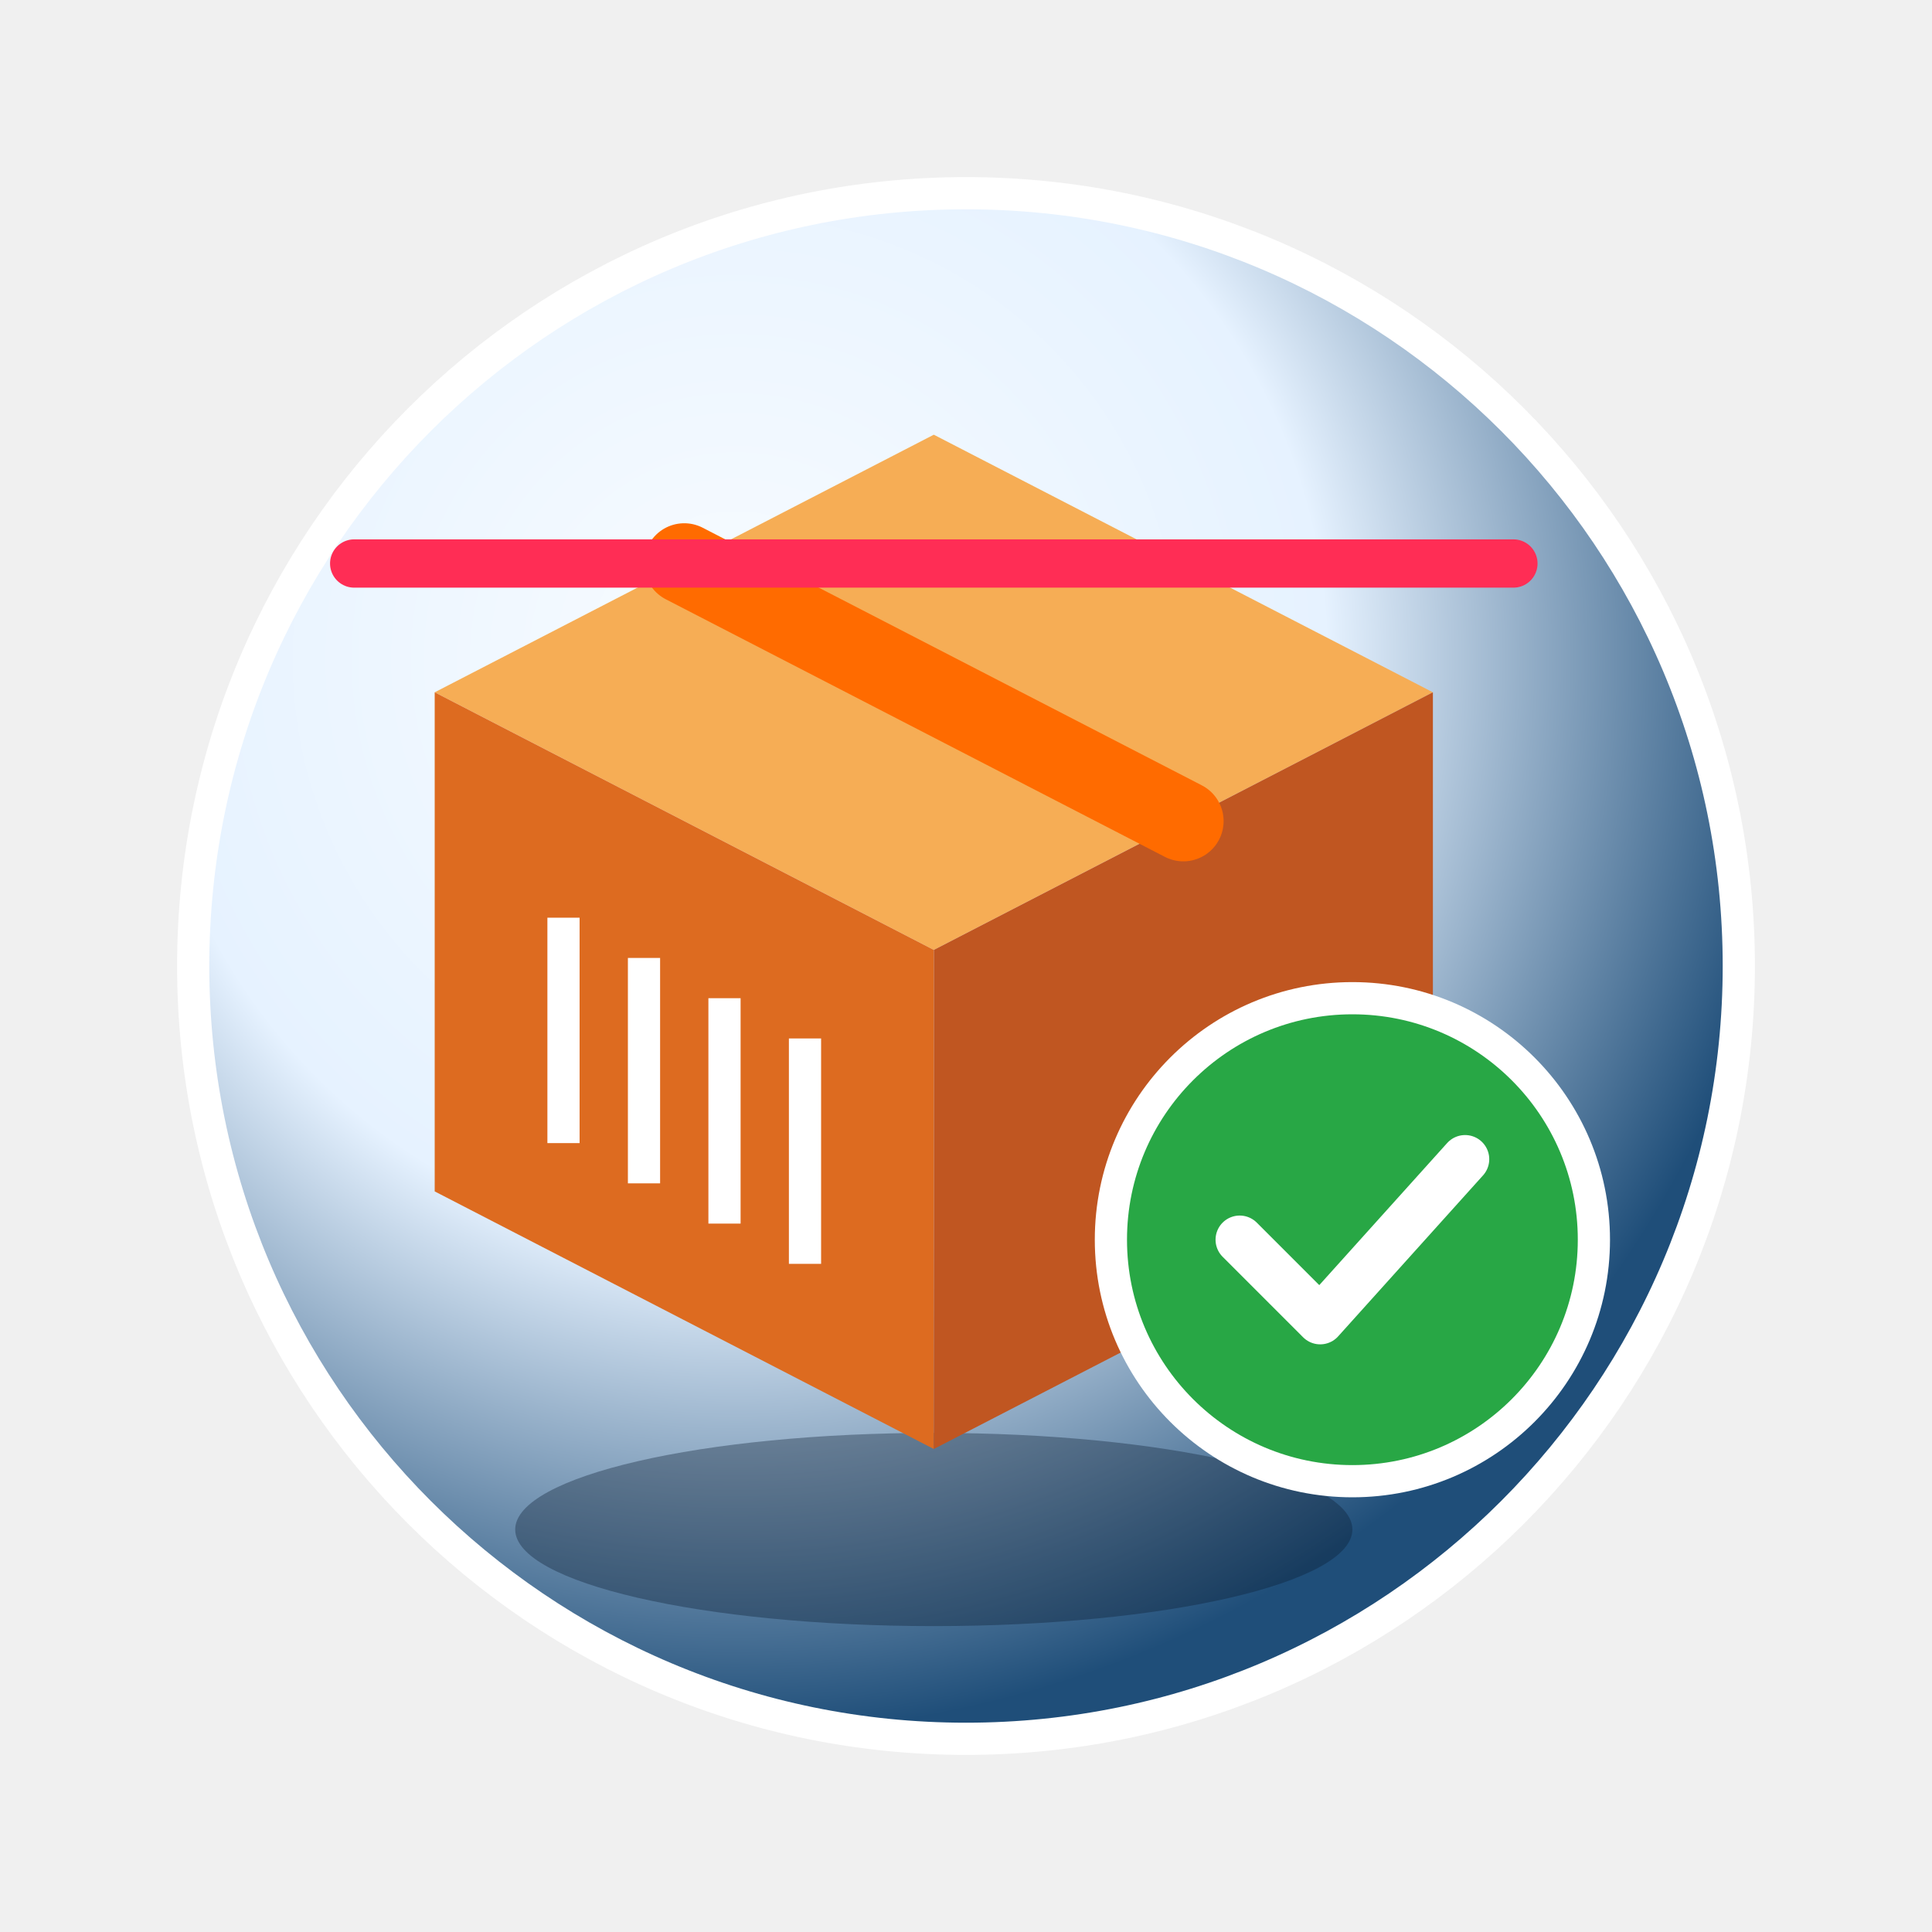
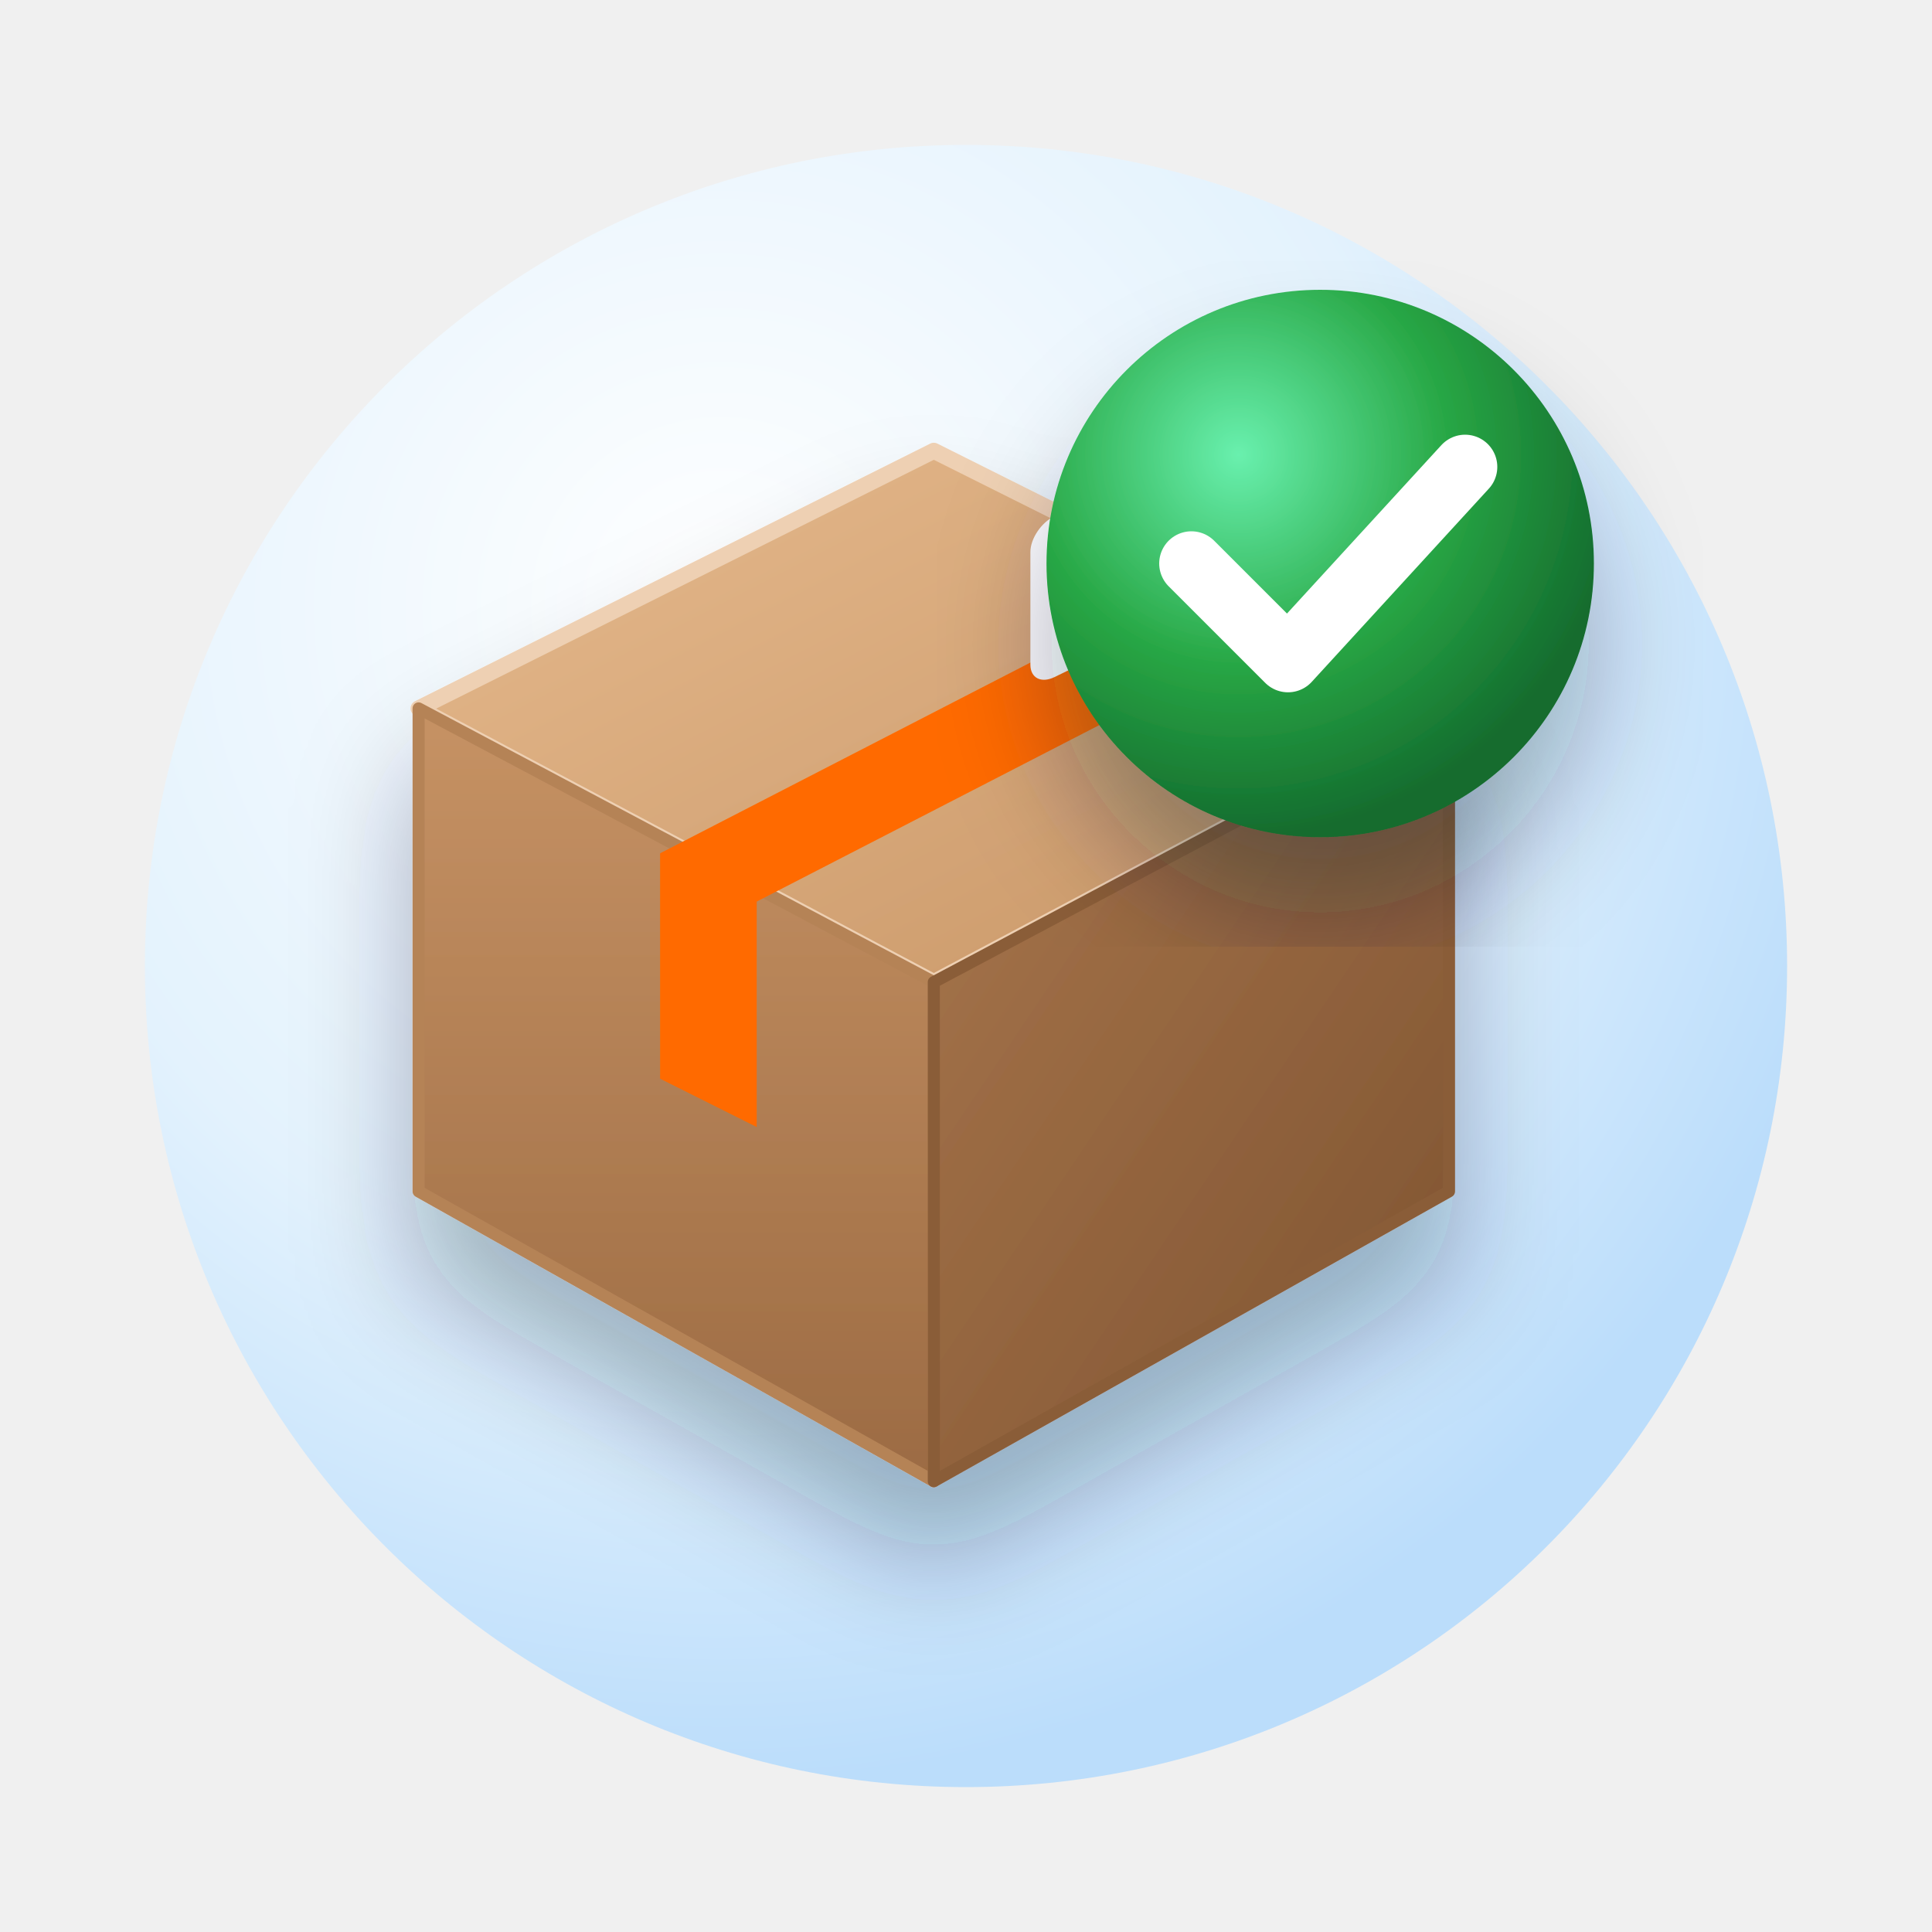
<svg xmlns="http://www.w3.org/2000/svg" viewBox="0 0 240 240" width="240" height="240">
  <defs>
-     <radialGradient id="parcelBg" cx="35%" cy="30%" r="70%">
-       <stop offset="0%" stop-color="#F8FCFF" />
-       <stop offset="55%" stop-color="#E6F2FF" />
-       <stop offset="100%" stop-color="#1F4E79" />
+     <radialGradient id="sphereBg2" cx="35%" cy="28%" r="72%">
+       <stop offset="0%" stop-color="#FFFFFF" />
+       <stop offset="60%" stop-color="#E3F2FD" />
+       <stop offset="100%" stop-color="#BBDDFB" />
    </radialGradient>
+     <linearGradient id="kraftTop" x1="0%" y1="0%" x2="100%" y2="100%">
+       <stop offset="0%" stop-color="#E6BA8E" />
+       <stop offset="100%" stop-color="#C89666" />
+     </linearGradient>
+     <linearGradient id="kraftLeft" x1="0%" y1="0%" x2="0%" y2="100%">
+       <stop offset="0%" stop-color="#C69264" />
+       <stop offset="100%" stop-color="#9C6B43" />
+     </linearGradient>
+     <linearGradient id="kraftRight" x1="0%" y1="0%" x2="100%" y2="100%">
+       <stop offset="0%" stop-color="#A8764C" />
+       <stop offset="100%" stop-color="#7D5230" />
+     </linearGradient>
+     <radialGradient id="greenBadge" cx="35%" cy="30%" r="70%">
+       <stop offset="0%" stop-color="#69F0AE" />
+       <stop offset="55%" stop-color="#28A745" />
+       <stop offset="100%" stop-color="#146C2E" />
+     </radialGradient>
+     <filter id="boxShadow" x="-20%" y="-20%" width="140%" height="140%">
+       <feDropShadow dx="0" dy="10" stdDeviation="7" flood-color="#0B2239" flood-opacity="0.30" />
+     </filter>
+     <filter id="laserBlur" x="-30%" y="-30%" width="160%" height="160%">
+       <feGaussianBlur stdDeviation="3.5" result="blur" />
+       <feMerge>
+         <feMergeNode in="blur" />
+         <feMergeNode in="SourceGraphic" />
+       </feMerge>
+     </filter>
  </defs>
-   <circle cx="120" cy="120" r="96" fill="url(#parcelBg)" stroke="#FFFFFF" stroke-width="4" />
-   <ellipse cx="116" cy="190" rx="52" ry="12" fill="#0A192F" opacity="0.35">
-     <animate attributeName="rx" values="54;42;54" dur="1.8s" repeatCount="indefinite" />
-     <animate attributeName="opacity" values="0.38;0.20;0.38" dur="1.8s" repeatCount="indefinite" />
-   </ellipse>
-   <g>
-     <animateTransform attributeName="transform" type="translate" values="0 4; 0 -10; 0 4" dur="1.8s" repeatCount="indefinite" />
-     <polygon points="116,54 178,86 116,118 54,86" fill="#F6AD55" />
-     <polygon points="54,86 116,118 116,180 54,148" fill="#DD6B20" />
-     <polygon points="116,118 178,86 178,148 116,180" fill="#C05621" />
-     <line x1="85" y1="70" x2="147" y2="102" stroke="#FF6B00" stroke-width="10" stroke-linecap="round" />
-     <g stroke="#FFFFFF" stroke-width="4">
-       <line x1="70" y1="114" x2="70" y2="142" />
-       <line x1="80" y1="119" x2="80" y2="147" />
-       <line x1="90" y1="124" x2="90" y2="152" />
-       <line x1="100" y1="129" x2="100" y2="157" />
-     </g>
+   <circle cx="120" cy="120" r="102" fill="url(#sphereBg2)" />
+   <g filter="url(#boxShadow)">
+     <animateTransform attributeName="transform" type="translate" values="0,3; 0,-8; 0,3" dur="1.8s" repeatCount="indefinite" />
+     <path d="M116,56 L180,88 L116,122 L52,88 Z" fill="url(#kraftTop)" stroke="#EED0B3" stroke-width="2" stroke-linejoin="round" />
+     <path d="M52,88 L116,122 L116,184 L52,148 Z" fill="url(#kraftLeft)" stroke="#B58357" stroke-width="1.5" stroke-linejoin="round" />
+     <path d="M116,122 L180,88 L180,148 L116,184 Z" fill="url(#kraftRight)" stroke="#8A5D38" stroke-width="1.5" stroke-linejoin="round" />
+     <path d="M148,72 L82,106 L82,134 L94,140 L94,112 L160,78 Z" fill="#FF6B00" />
+     <rect x="128" y="128" width="32" height="20" rx="3" transform="skewY(-26)" fill="#FFFFFF" />
  </g>
-   <line x1="44" y1="70" x2="188" y2="70" stroke="#FF2D55" stroke-width="6" stroke-linecap="round">
-     <animate attributeName="y1" values="64;174;64" dur="1.5s" repeatCount="indefinite" />
-     <animate attributeName="y2" values="64;174;64" dur="1.5s" repeatCount="indefinite" />
+   <line x1="48" y1="74" x2="184" y2="74" stroke="#FF2D55" stroke-width="5" stroke-linecap="round" filter="url(#laserBlur)">
+     <animate attributeName="y1" values="70;172;70" dur="1.6s" repeatCount="indefinite" />
+     <animate attributeName="y2" values="70;172;70" dur="1.6s" repeatCount="indefinite" />
  </line>
-   <g>
-     <animateTransform attributeName="transform" type="translate" values="0 -4; 0 6; 0 -4" dur="1.4s" repeatCount="indefinite" />
-     <circle cx="168" cy="154" r="30" fill="#28A745" stroke="#FFFFFF" stroke-width="4" />
-     <polyline points="154,154 164,164 182,144" fill="none" stroke="#FFFFFF" stroke-width="6" stroke-linecap="round" stroke-linejoin="round" />
+   <g filter="url(#boxShadow)">
+     <animateTransform attributeName="transform" type="translate" values="0,-4; 0,5; 0,-4" dur="1.5s" repeatCount="indefinite" />
+     <circle cx="164" cy="70" r="34" fill="url(#greenBadge)" />
+     <path d="M148,70 L160,82 L182,58" fill="none" stroke="#FFFFFF" stroke-width="8" stroke-linecap="round" stroke-linejoin="round" />
  </g>
</svg>
